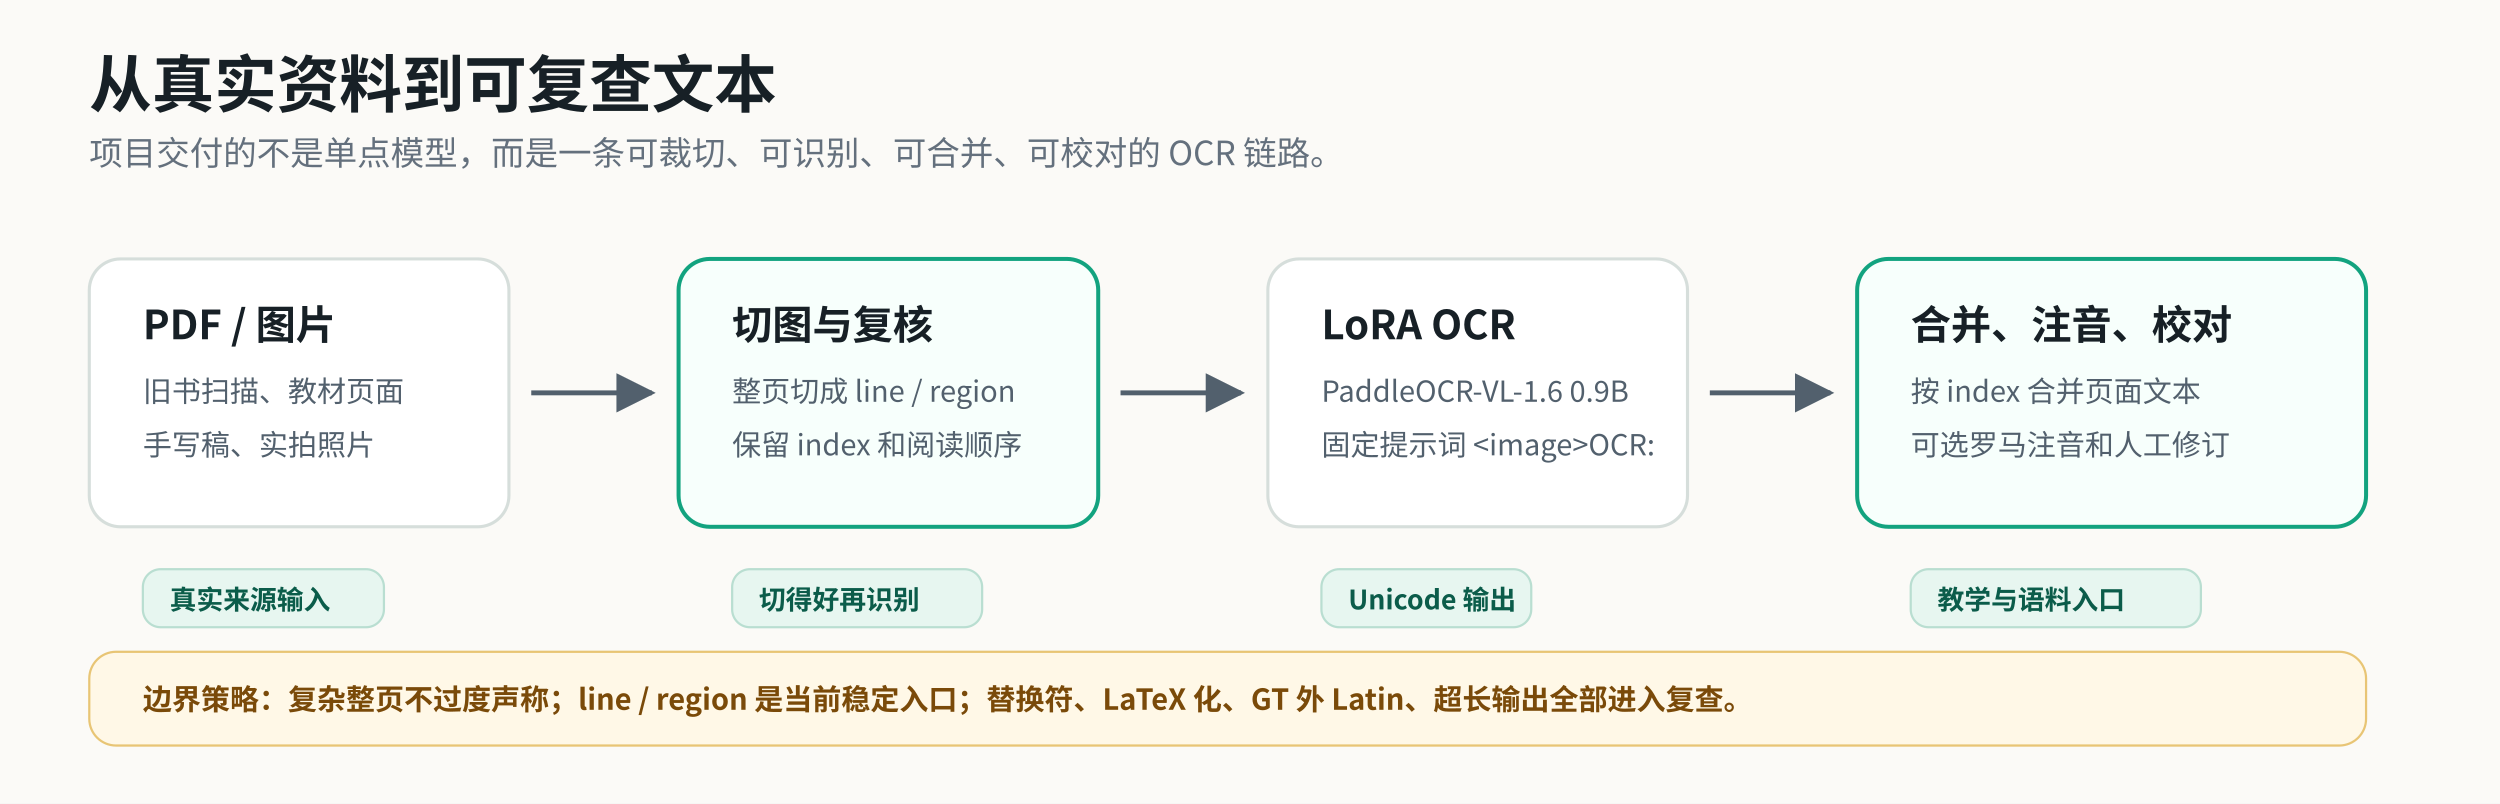
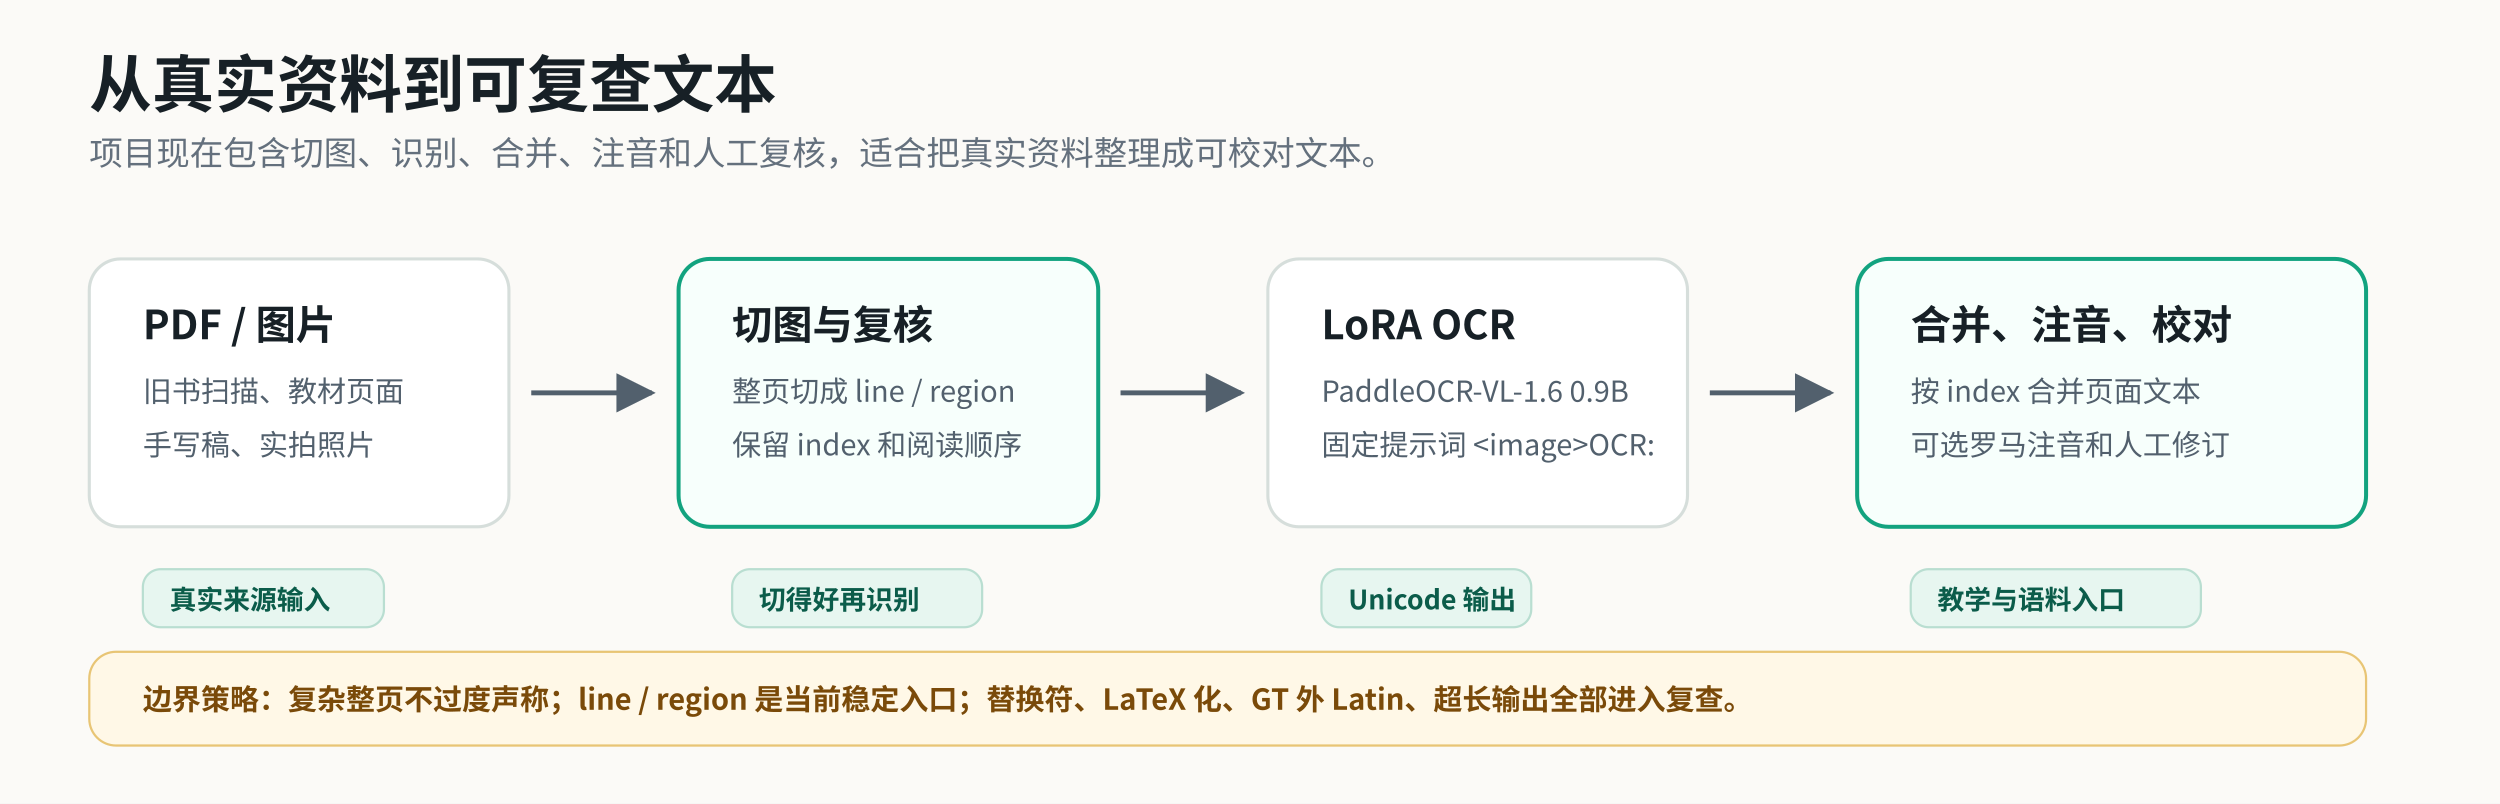
<svg xmlns="http://www.w3.org/2000/svg" width="1120" height="360" viewBox="0 0 1120 360" role="img" aria-labelledby="title desc">
  <defs>
    <marker id="arrow" viewBox="0 0 10 10" refX="9" refY="5" markerWidth="8" markerHeight="8" orient="auto-start-reverse">
      <path d="M 0 0 L 10 5 L 0 10 z" fill="#52606d" />
    </marker>
    <style>
      text{font-family:-apple-system,BlinkMacSystemFont,"Segoe UI","Noto Sans CJK SC","PingFang SC","Microsoft YaHei",Arial,sans-serif}
      .bg{fill:#fbfaf7}
      .title{font-size:28px;font-weight:760;fill:#172026}
      .sub{font-size:15px;fill:#64707d}
      .card{fill:#fff;stroke:#d6dedb;stroke-width:1.4;rx:14}
      .card-main{fill:#f7fffc;stroke:#12a37f;stroke-width:1.8;rx:14}
      .label{font-size:18px;font-weight:760;fill:#172026}
      .body{font-size:13px;fill:#52606d}
      .tag{font-size:12px;font-weight:720;fill:#0b5c4a}
      .chip{fill:#e7f6f0;stroke:#b9ded1;rx:8}
      .risk{font-size:13px;fill:#7a4a09;font-weight:720}
      .riskbox{fill:#fff8e7;stroke:#e8c575;rx:12}
      .line{stroke:#52606d;stroke-width:2.2;fill:none;marker-end:url(#arrow)}
    </style>
  </defs>
  <rect class="bg" width="1120" height="360" />
  <text class="title" x="40" y="48">从真实资料到可复查文本</text>
-   <text class="sub" x="40" y="74">项目交付的不是单点模型，而是一条可裁切、可识别、可合并、可校对的 OCR 链路。</text>
+   <text class="sub" x="40" y="74">项目现在包含切图、识别、合并、注音和人工复核，适合把真实资料整理成可校对文本。</text>
  <rect class="card" x="40" y="116" width="188" height="120" />
  <text class="label" x="64" y="152">PDF / 图片</text>
  <text class="body" x="64" y="180">旧书扫描、教材页面</text>
  <text class="body" x="64" y="204">手写稿、实拍照片</text>
  <rect class="chip" x="64" y="255" width="108" height="26" />
  <text class="tag" x="76" y="273">真实来源输入</text>
  <path class="line" d="M 238 176 H 292" />
  <rect class="card-main" x="304" y="116" width="188" height="120" />
  <text class="label" x="328" y="152">切图与复核</text>
  <text class="body" x="328" y="180">整页切成 line / region</text>
  <text class="body" x="328" y="204">保留 index 和阅读顺序</text>
  <rect class="chip" x="328" y="255" width="112" height="26" />
  <text class="tag" x="340" y="273">切得好再识别</text>
  <path class="line" d="M 502 176 H 556" />
  <rect class="card" x="568" y="116" width="188" height="120" />
  <text class="label" x="592" y="152">LoRA OCR</text>
  <text class="body" x="592" y="180">PaddleOCR-VL-1.6 0.9B</text>
  <text class="body" x="592" y="204">固定提示词 &lt;image&gt;OCR:</text>
  <rect class="chip" x="592" y="255" width="94" height="26" />
  <text class="tag" x="604" y="273">Unicode 输出</text>
  <path class="line" d="M 766 176 H 820" />
  <rect class="card-main" x="832" y="116" width="228" height="120" />
  <text class="label" x="856" y="152">合并、注音、校对</text>
  <text class="body" x="856" y="180">按 index 合并页面文本</text>
  <text class="body" x="856" y="204">可选罗马注音和人工修订</text>
  <rect class="chip" x="856" y="255" width="130" height="26" />
  <text class="tag" x="868" y="273">教学与语料入口</text>
  <rect class="riskbox" x="40" y="292" width="1020" height="42" />
  <text class="risk" x="64" y="318">边界策略：复杂整页不过度声称；line / region 是当前稳定入口；替换符、LaTeX 化、GT 外 Latin、超长输出全部进入复查。</text>
</svg>
